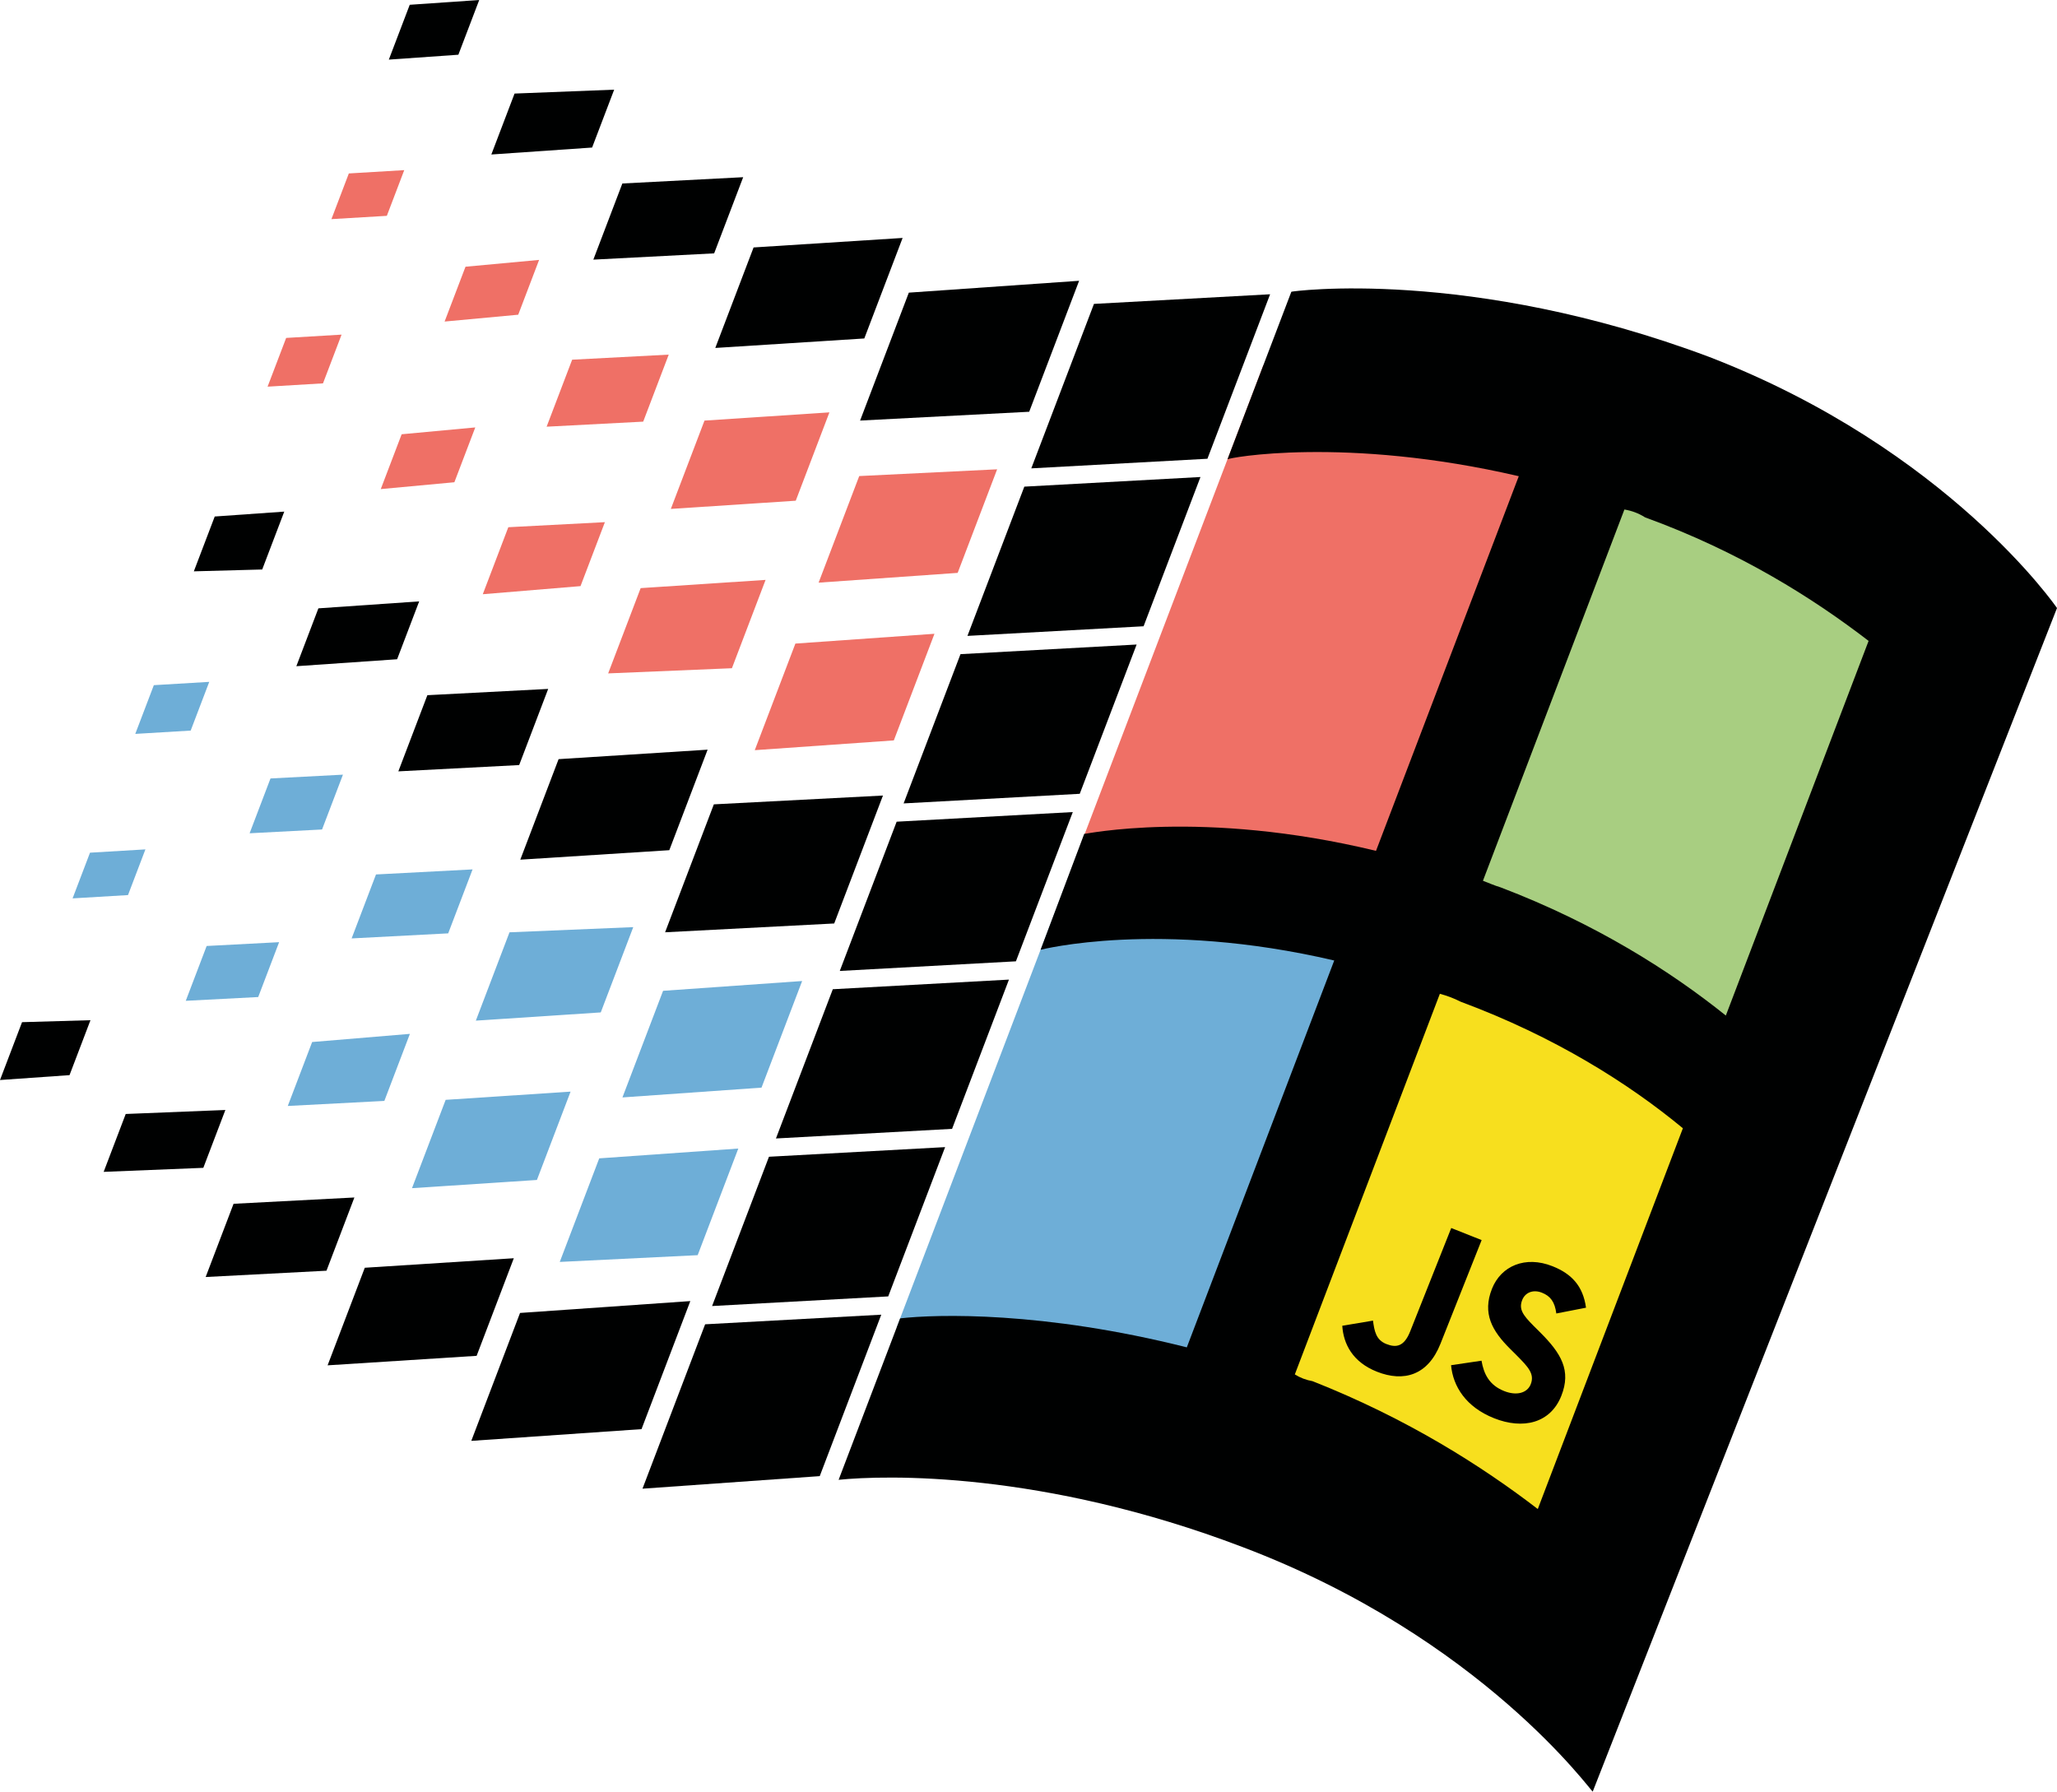
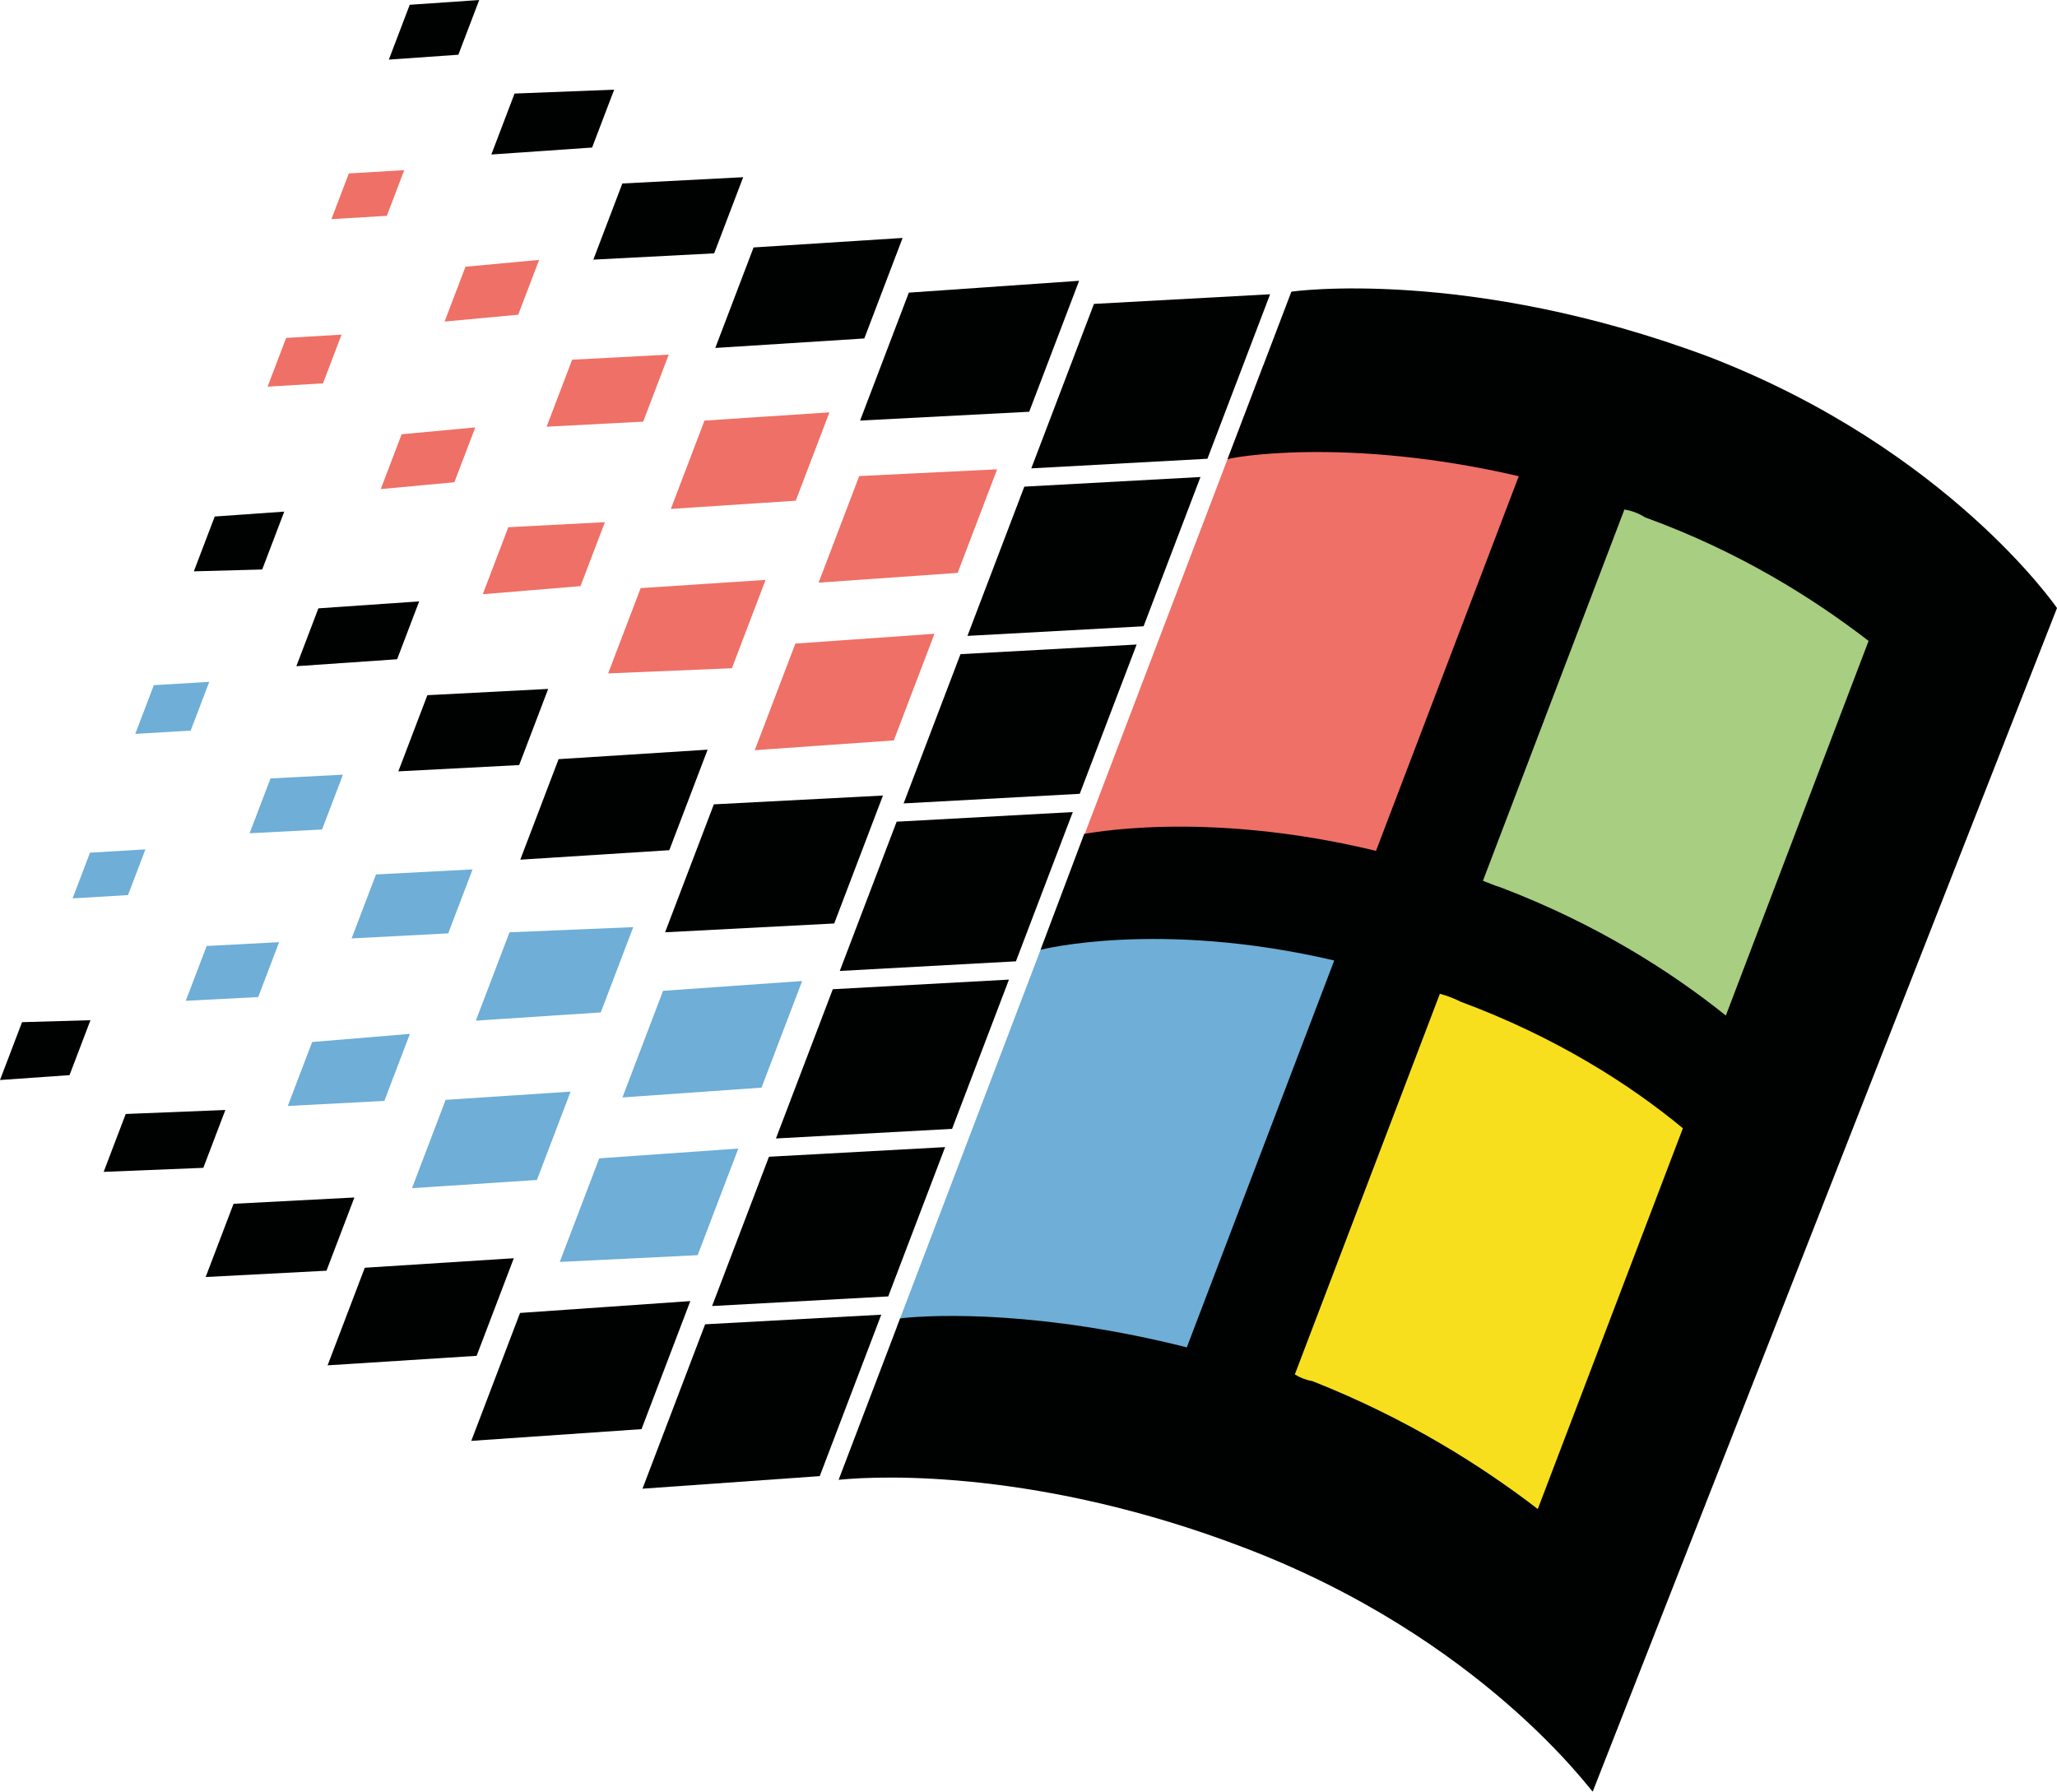
<svg xmlns="http://www.w3.org/2000/svg" id="svg2985" version="1.1" width="484.181" height="421.722">
  <defs id="defs2989">
    </defs>
  <g id="g3652" transform="translate(-116.5625,-176.5608)">
    <g transform="matrix(-1,0,0,-1,1364.756,1206.395)" id="g3643" />
    <g transform="matrix(1.087201,0.414276,-0.414276,1.087201,-68.95093,-262.3229)" id="g3509">
      <polygon style="clip-rule:evenodd;fill:#a8ce81;fill-rule:evenodd" points="329.128,342.317 329.128,342.317 347.601,342.317 347.601,372.217 329.128,372.217 " id="polygon3234" transform="matrix(3.357686,0,0,3.462806,-481.1715,-914.3063)" />
      <polygon style="clip-rule:evenodd;fill:#f7df1e;fill-rule:evenodd" points="329.128,372.788 329.128,372.788 347.601,372.788 347.601,402.689 329.128,402.689 " id="polygon3236" transform="matrix(3.357686,0,0,3.462806,-481.1715,-914.3063)" />
      <polygon style="clip-rule:evenodd;fill:#ef7066;fill-rule:evenodd" points="306.651,343.085 306.651,343.085 325.125,343.085 325.125,372.979 306.651,372.979 " id="polygon3238" transform="matrix(3.357686,0,0,3.462806,-481.1715,-914.3063)" />
      <polygon style="clip-rule:evenodd;fill:#6eaed7;fill-rule:evenodd" points="306.651,373.55 306.651,373.55 325.125,373.55 325.125,403.254 306.651,403.254 " id="polygon3240" transform="matrix(3.357686,0,0,3.462806,-481.1715,-914.3063)" />
      <path style="clip-rule:evenodd;fill:#000101;fill-rule:evenodd" d="m 682.754,363.396 c -13.629,-4.394 -31.153,-8.009 -51.782,-8.009 -1.35,0.1 -2.606,0.024 -3.848,0.024 l 0,-80.382 c 1.471,-0.291 2.925,-0.319 4.476,0 20.344,-0.319 37.67,3.2 51.154,7.255 l 0,81.113 0,0 0,0 z m 0,106.845 c -13.619,-4.079 -31.153,-7.698 -51.782,-7.947 -1.336,0.249 -2.585,0.249 -3.848,0 l 0,-82.411 c 1.471,-0.145 2.925,-0.17 4.476,0 20.344,-0.17 37.67,3.345 51.154,7.916 l 0,82.442 0,0 0,0 z m 33.251,-207.744 c 0,0 -31.915,-22.152 -83.768,-22.422 -52.031,0.27 -83.959,17.782 -83.768,17.782 l 0,36.294 c -0.191,-0.242 20.495,-12.92 56.285,-17.806 l 0,81.116 c -35.998,4.592 -56.389,17.951 -56.389,17.806 l 0.104,25.057 c 0,0 20.119,-14.239 56.285,-19.125 l 0,83.758 c -29.746,3.497 -49.64,11.729 -56.285,15.171 l 0,34.954 c 8.408,-4.228 37.811,-16.386 81.212,-16.386 51.903,-0.1 83.815,21.324 83.815,21.005 l 2.508,-257.203 0,0 z" id="path3242" />
      <polygon style="clip-rule:evenodd;fill:#000101;fill-rule:evenodd" points="295.799,343.27 295.799,343.27 305.51,339.08 305.51,349.364 295.799,353.553 " id="polygon3244" transform="matrix(3.357686,0,0,3.462806,-481.1715,-914.3063)" />
      <polygon style="clip-rule:evenodd;fill:#000101;fill-rule:evenodd" points="295.799,407.07 295.799,407.07 305.51,402.881 305.51,412.975 295.799,417.348 " id="polygon3246" transform="matrix(3.357686,0,0,3.462806,-481.1715,-914.3063)" />
      <polygon style="clip-rule:evenodd;fill:#000101;fill-rule:evenodd" points="295.799,396.594 295.799,396.594 305.51,392.404 305.51,401.738 295.799,405.928 " id="polygon3248" transform="matrix(3.357686,0,0,3.462806,-481.1715,-914.3063)" />
      <polygon style="clip-rule:evenodd;fill:#000101;fill-rule:evenodd" points="295.799,354.696 295.799,354.696 305.51,350.506 305.51,359.838 295.799,364.028 " id="polygon3250" transform="matrix(3.357686,0,0,3.462806,-481.1715,-914.3063)" />
      <polygon style="clip-rule:evenodd;fill:#000101;fill-rule:evenodd" points="295.799,375.645 295.799,375.645 305.51,371.455 305.51,380.787 295.799,384.977 " id="polygon3252" transform="matrix(3.357686,0,0,3.462806,-481.1715,-914.3063)" />
      <polygon style="clip-rule:evenodd;fill:#000101;fill-rule:evenodd" points="295.799,386.12 295.799,386.12 305.51,381.93 305.51,391.262 295.799,395.451 " id="polygon3254" transform="matrix(3.357686,0,0,3.462806,-481.1715,-914.3063)" />
      <polygon style="clip-rule:evenodd;fill:#000101;fill-rule:evenodd" points="295.799,365.17 295.799,365.17 305.51,360.98 305.51,370.313 295.799,374.502 " id="polygon3256" transform="matrix(3.357686,0,0,3.462806,-481.1715,-914.3063)" />
      <polygon style="clip-rule:evenodd;fill:#000101;fill-rule:evenodd" points="285.134,346.507 285.134,346.507 294.467,342.317 294.467,350.506 285.134,354.505 " id="polygon3258" transform="matrix(3.357686,0,0,3.462806,-481.1715,-914.3063)" />
      <polygon style="clip-rule:evenodd;fill:#000101;fill-rule:evenodd" points="250.856,341.174 250.856,341.174 254.666,339.467 254.666,342.889 250.856,344.602 " id="polygon3260" transform="matrix(3.357686,0,0,3.462806,-481.1715,-914.3063)" />
      <polygon style="clip-rule:evenodd;fill:#000101;fill-rule:evenodd" points="275.423,347.269 275.423,347.269 283.61,343.65 283.61,349.935 275.423,353.553 " id="polygon3262" transform="matrix(3.357686,0,0,3.462806,-481.1715,-914.3063)" />
      <polygon style="clip-rule:evenodd;fill:#000101;fill-rule:evenodd" points="266.662,346.507 266.662,346.507 273.33,343.65 273.33,348.412 266.662,351.268 " id="polygon3264" transform="matrix(3.357686,0,0,3.462806,-481.1715,-914.3063)" />
      <polygon style="clip-rule:evenodd;fill:#000101;fill-rule:evenodd" points="258.663,343.84 258.663,343.84 264.188,341.555 264.188,345.174 258.663,347.65 " id="polygon3266" transform="matrix(3.357686,0,0,3.462806,-481.1715,-914.3063)" />
      <polygon style="clip-rule:evenodd;fill:#000101;fill-rule:evenodd" points="285.134,378.501 285.134,378.501 294.467,374.502 294.467,382.501 285.134,386.5 " id="polygon3268" transform="matrix(3.357686,0,0,3.462806,-481.1715,-914.3063)" />
      <polygon style="clip-rule:evenodd;fill:#000101;fill-rule:evenodd" points="250.856,373.169 250.856,373.169 254.666,371.455 254.666,375.074 250.856,376.597 " id="polygon3270" transform="matrix(3.357686,0,0,3.462806,-481.1715,-914.3063)" />
      <polygon style="clip-rule:evenodd;fill:#000101;fill-rule:evenodd" points="275.423,379.263 275.423,379.263 283.61,375.645 283.61,381.93 275.423,385.548 " id="polygon3272" transform="matrix(3.357686,0,0,3.462806,-481.1715,-914.3063)" />
      <polygon style="clip-rule:evenodd;fill:#000101;fill-rule:evenodd" points="266.662,378.501 266.662,378.501 273.33,375.645 273.33,380.406 266.662,383.263 " id="polygon3274" transform="matrix(3.357686,0,0,3.462806,-481.1715,-914.3063)" />
      <polygon style="clip-rule:evenodd;fill:#000101;fill-rule:evenodd" points="258.663,376.026 258.663,376.026 264.188,373.55 264.188,377.168 258.663,379.644 " id="polygon3276" transform="matrix(3.357686,0,0,3.462806,-481.1715,-914.3063)" />
      <polygon style="clip-rule:evenodd;fill:#000101;fill-rule:evenodd" points="285.134,410.301 285.134,410.301 294.467,406.111 294.467,414.117 285.134,418.299 " id="polygon3278" transform="matrix(3.357686,0,0,3.462806,-481.1715,-914.3063)" />
      <polygon style="clip-rule:evenodd;fill:#000101;fill-rule:evenodd" points="250.856,404.785 250.856,404.785 254.666,403.254 254.666,406.689 250.856,408.402 " id="polygon3280" transform="matrix(3.357686,0,0,3.462806,-481.1715,-914.3063)" />
      <polygon style="clip-rule:evenodd;fill:#000101;fill-rule:evenodd" points="275.423,411.063 275.423,411.063 283.61,407.443 283.61,413.545 275.423,417.164 " id="polygon3282" transform="matrix(3.357686,0,0,3.462806,-481.1715,-914.3063)" />
      <polygon style="clip-rule:evenodd;fill:#000101;fill-rule:evenodd" points="266.662,410.301 266.662,410.301 273.33,407.443 273.33,412.021 266.662,414.879 " id="polygon3284" transform="matrix(3.357686,0,0,3.462806,-481.1715,-914.3063)" />
      <polygon style="clip-rule:evenodd;fill:#000101;fill-rule:evenodd" points="258.663,407.641 258.663,407.641 264.188,405.35 264.188,408.967 258.663,411.26 " id="polygon3286" transform="matrix(3.357686,0,0,3.462806,-481.1715,-914.3063)" />
      <polygon style="clip-rule:evenodd;fill:#ef7066;fill-rule:evenodd" points="259.616,354.315 259.616,354.315 263.614,352.411 263.614,355.838 259.616,357.743 " id="polygon3288" transform="matrix(3.357686,0,0,3.462806,-481.1715,-914.3063)" />
      <polygon style="clip-rule:evenodd;fill:#ef7066;fill-rule:evenodd" points="286.276,357.553 286.276,357.553 293.896,354.315 293.896,360.791 286.276,364.218 " id="polygon3290" transform="matrix(3.357686,0,0,3.462806,-481.1715,-914.3063)" />
      <polygon style="clip-rule:evenodd;fill:#ef7066;fill-rule:evenodd" points="276.374,357.743 276.374,357.743 283.231,354.696 283.231,360.219 276.374,363.266 " id="polygon3292" transform="matrix(3.357686,0,0,3.462806,-481.1715,-914.3063)" />
      <polygon style="clip-rule:evenodd;fill:#ef7066;fill-rule:evenodd" points="267.616,357.172 267.616,357.172 272.945,354.886 272.945,359.076 267.616,361.361 " id="polygon3294" transform="matrix(3.357686,0,0,3.462806,-481.1715,-914.3063)" />
      <polygon style="clip-rule:evenodd;fill:#ef7066;fill-rule:evenodd" points="251.046,351.649 251.046,351.649 254.095,350.315 254.095,353.173 251.046,354.505 " id="polygon3296" transform="matrix(3.357686,0,0,3.462806,-481.1715,-914.3063)" />
      <polygon style="clip-rule:evenodd;fill:#ef7066;fill-rule:evenodd" points="259.616,364.79 259.616,364.79 263.614,362.885 263.614,366.313 259.616,368.218 " id="polygon3298" transform="matrix(3.357686,0,0,3.462806,-481.1715,-914.3063)" />
      <polygon style="clip-rule:evenodd;fill:#ef7066;fill-rule:evenodd" points="286.276,368.027 286.276,368.027 293.896,364.599 293.896,371.265 286.276,374.692 " id="polygon3300" transform="matrix(3.357686,0,0,3.462806,-481.1715,-914.3063)" />
      <polygon style="clip-rule:evenodd;fill:#ef7066;fill-rule:evenodd" points="276.374,368.218 276.374,368.218 283.231,365.17 283.231,370.693 276.374,373.55 " id="polygon3302" transform="matrix(3.357686,0,0,3.462806,-481.1715,-914.3063)" />
      <polygon style="clip-rule:evenodd;fill:#ef7066;fill-rule:evenodd" points="267.616,367.646 267.616,367.646 272.945,365.361 272.945,369.36 267.616,371.836 " id="polygon3304" transform="matrix(3.357686,0,0,3.462806,-481.1715,-914.3063)" />
      <polygon style="clip-rule:evenodd;fill:#ef7066;fill-rule:evenodd" points="251.046,361.933 251.046,361.933 254.095,360.6 254.095,363.647 251.046,364.98 " id="polygon3306" transform="matrix(3.357686,0,0,3.462806,-481.1715,-914.3063)" />
      <polygon style="clip-rule:evenodd;fill:#6eaed7;fill-rule:evenodd" points="259.616,386.31 259.616,386.31 263.614,384.596 263.614,388.024 259.616,389.738 " id="polygon3308" transform="matrix(3.357686,0,0,3.462806,-481.1715,-914.3063)" />
      <polygon style="clip-rule:evenodd;fill:#6eaed7;fill-rule:evenodd" points="286.276,389.738 286.276,389.738 293.896,386.31 293.896,392.976 286.276,396.404 " id="polygon3310" transform="matrix(3.357686,0,0,3.462806,-481.1715,-914.3063)" />
      <polygon style="clip-rule:evenodd;fill:#6eaed7;fill-rule:evenodd" points="276.374,389.738 276.374,389.738 283.231,386.881 283.231,392.213 276.374,395.261 " id="polygon3312" transform="matrix(3.357686,0,0,3.462806,-481.1715,-914.3063)" />
      <polygon style="clip-rule:evenodd;fill:#6eaed7;fill-rule:evenodd" points="267.616,389.357 267.616,389.357 272.945,387.072 272.945,391.071 267.616,393.356 " id="polygon3314" transform="matrix(3.357686,0,0,3.462806,-481.1715,-914.3063)" />
      <polygon style="clip-rule:evenodd;fill:#6eaed7;fill-rule:evenodd" points="251.046,383.644 251.046,383.644 254.095,382.311 254.095,385.357 251.046,386.691 " id="polygon3316" transform="matrix(3.357686,0,0,3.462806,-481.1715,-914.3063)" />
      <polygon style="clip-rule:evenodd;fill:#6eaed7;fill-rule:evenodd" points="259.616,396.785 259.616,396.785 263.614,395.07 263.614,398.5 259.616,400.213 " id="polygon3318" transform="matrix(3.357686,0,0,3.462806,-481.1715,-914.3063)" />
      <polygon style="clip-rule:evenodd;fill:#6eaed7;fill-rule:evenodd" points="286.276,400.213 286.276,400.213 293.896,396.785 293.896,403.451 286.276,406.689 " id="polygon3320" transform="matrix(3.357686,0,0,3.462806,-481.1715,-914.3063)" />
      <polygon style="clip-rule:evenodd;fill:#6eaed7;fill-rule:evenodd" points="276.374,400.213 276.374,400.213 283.231,397.166 283.231,402.689 276.374,405.736 " id="polygon3322" transform="matrix(3.357686,0,0,3.462806,-481.1715,-914.3063)" />
      <polygon style="clip-rule:evenodd;fill:#6eaed7;fill-rule:evenodd" points="267.616,399.834 267.616,399.834 272.945,397.355 272.945,401.547 267.616,403.832 " id="polygon3324" transform="matrix(3.357686,0,0,3.462806,-481.1715,-914.3063)" />
      <polygon style="clip-rule:evenodd;fill:#6eaed7;fill-rule:evenodd" points="251.046,394.118 251.046,394.118 254.095,392.785 254.095,395.642 251.046,396.975 " id="polygon3326" transform="matrix(3.357686,0,0,3.462806,-481.1715,-914.3063)" />
    </g>
  </g>
-   <g id="logo" transform="matrix(0.120861,0.04799847,-0.04799847,0.120861,321.1974,240.4914)">
-     <path d="m 165.65,526.474 48.212,-29.177 C 223.164,513.788 231.625,527.74 251.92,527.74 c 19.454,0 31.719,-7.61 31.719,-37.21 l 0,-201.3 59.204,0 0,202.137 c 0,61.32 -35.944,89.231 -88.385,89.231 -47.361,0 -74.853,-24.529 -88.808,-54.13" id="j" />
-     <path d="m 375,520.13 48.206,-27.911 c 12.69,20.724 29.183,35.947 58.361,35.947 24.531,0 40.174,-12.265 40.174,-29.181 0,-20.299 -16.069,-27.489 -43.135,-39.326 l -14.797,-6.348 c -42.715,-18.181 -71.05,-41.017 -71.05,-89.228 0,-44.404 33.831,-78.237 86.695,-78.237 37.638,0 64.703,13.111 84.154,47.366 l -46.096,29.601 c -10.15,-18.183 -21.142,-25.371 -38.057,-25.371 -17.339,0 -28.335,10.995 -28.335,25.371 0,17.762 10.996,24.953 36.367,35.949 l 14.8,6.343 c 50.325,21.569 78.66,43.557 78.66,93.034 0,53.288 -41.866,82.465 -98.11,82.465 -54.976,0 -90.5,-26.218 -107.836,-60.474" id="s" />
-   </g>
</svg>
